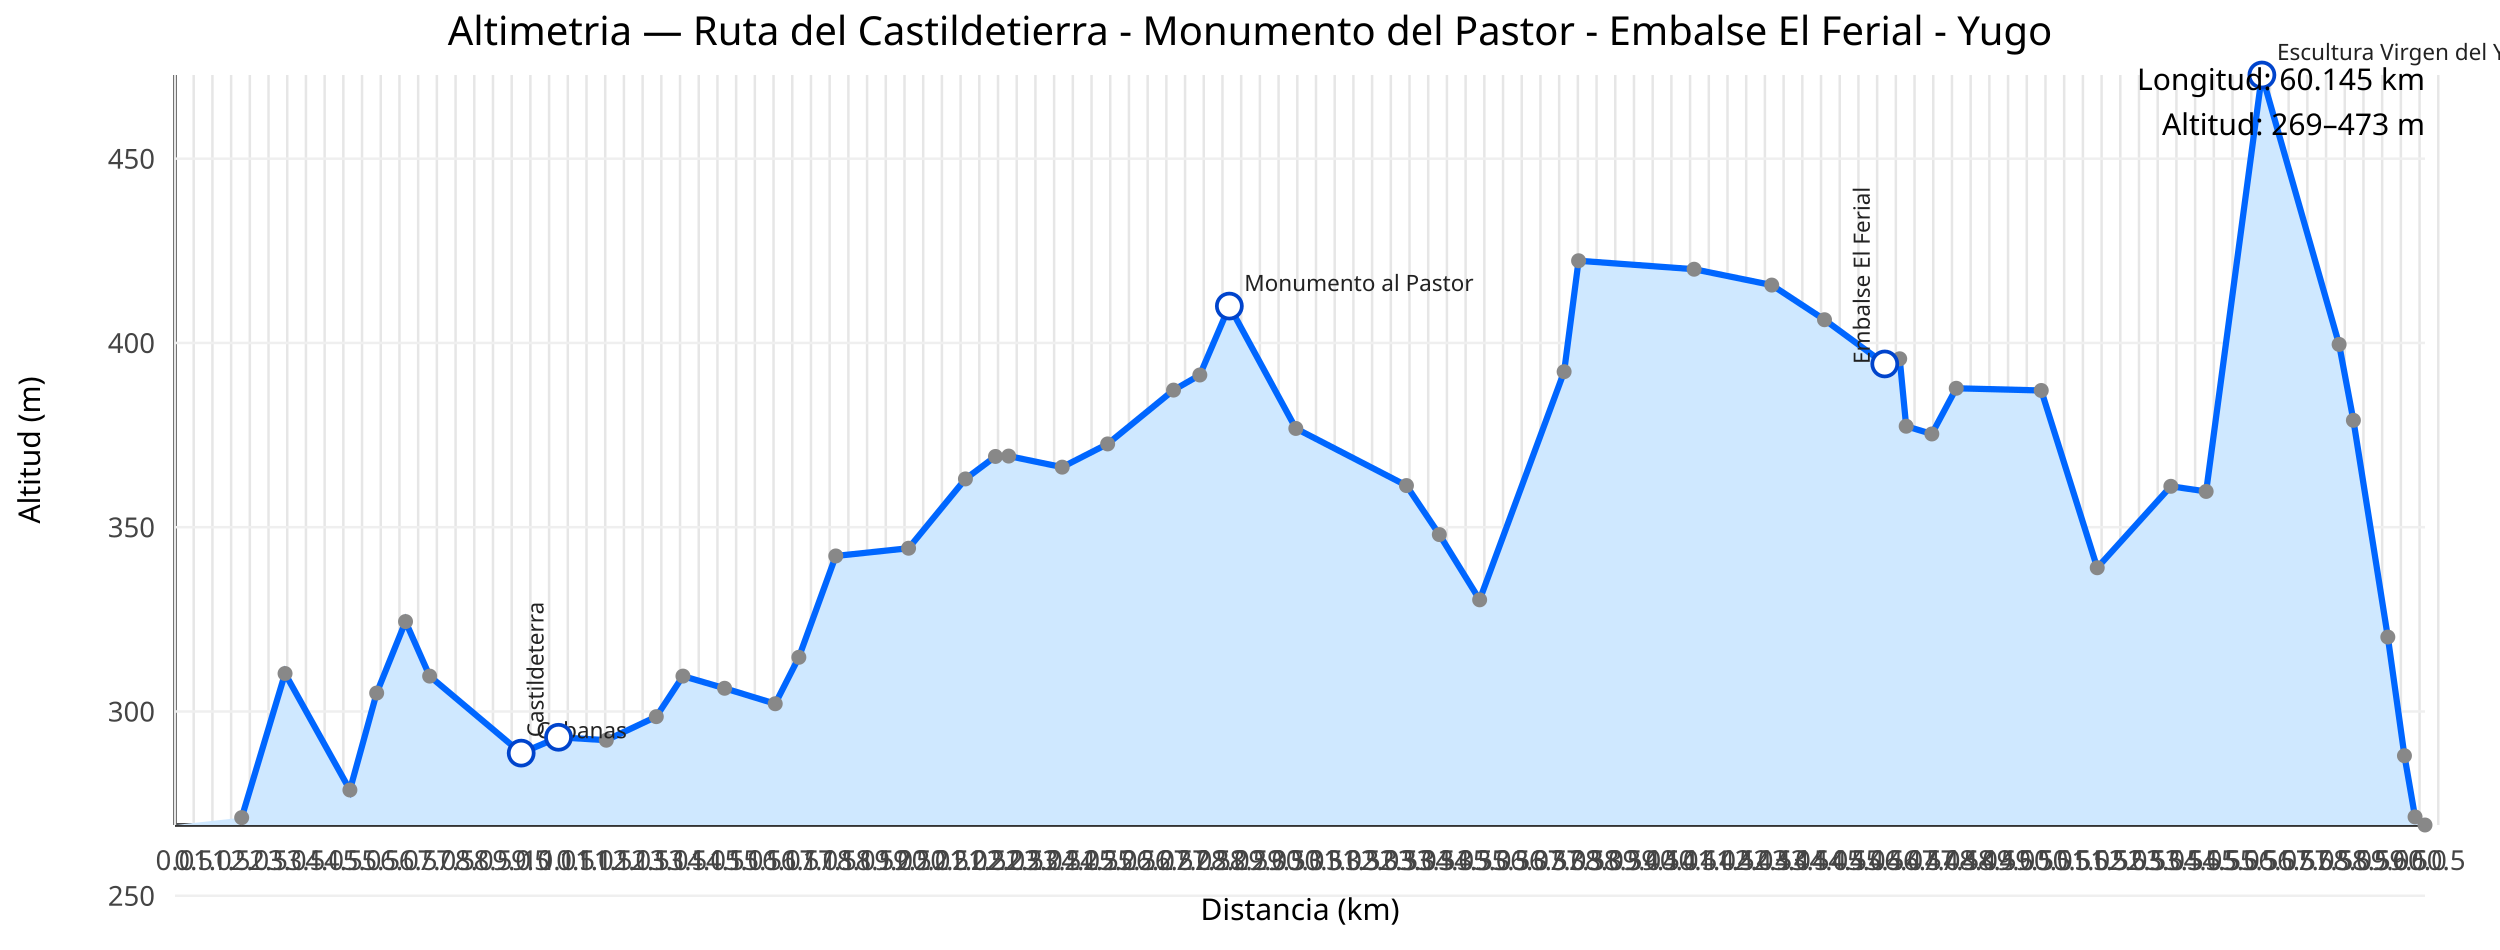
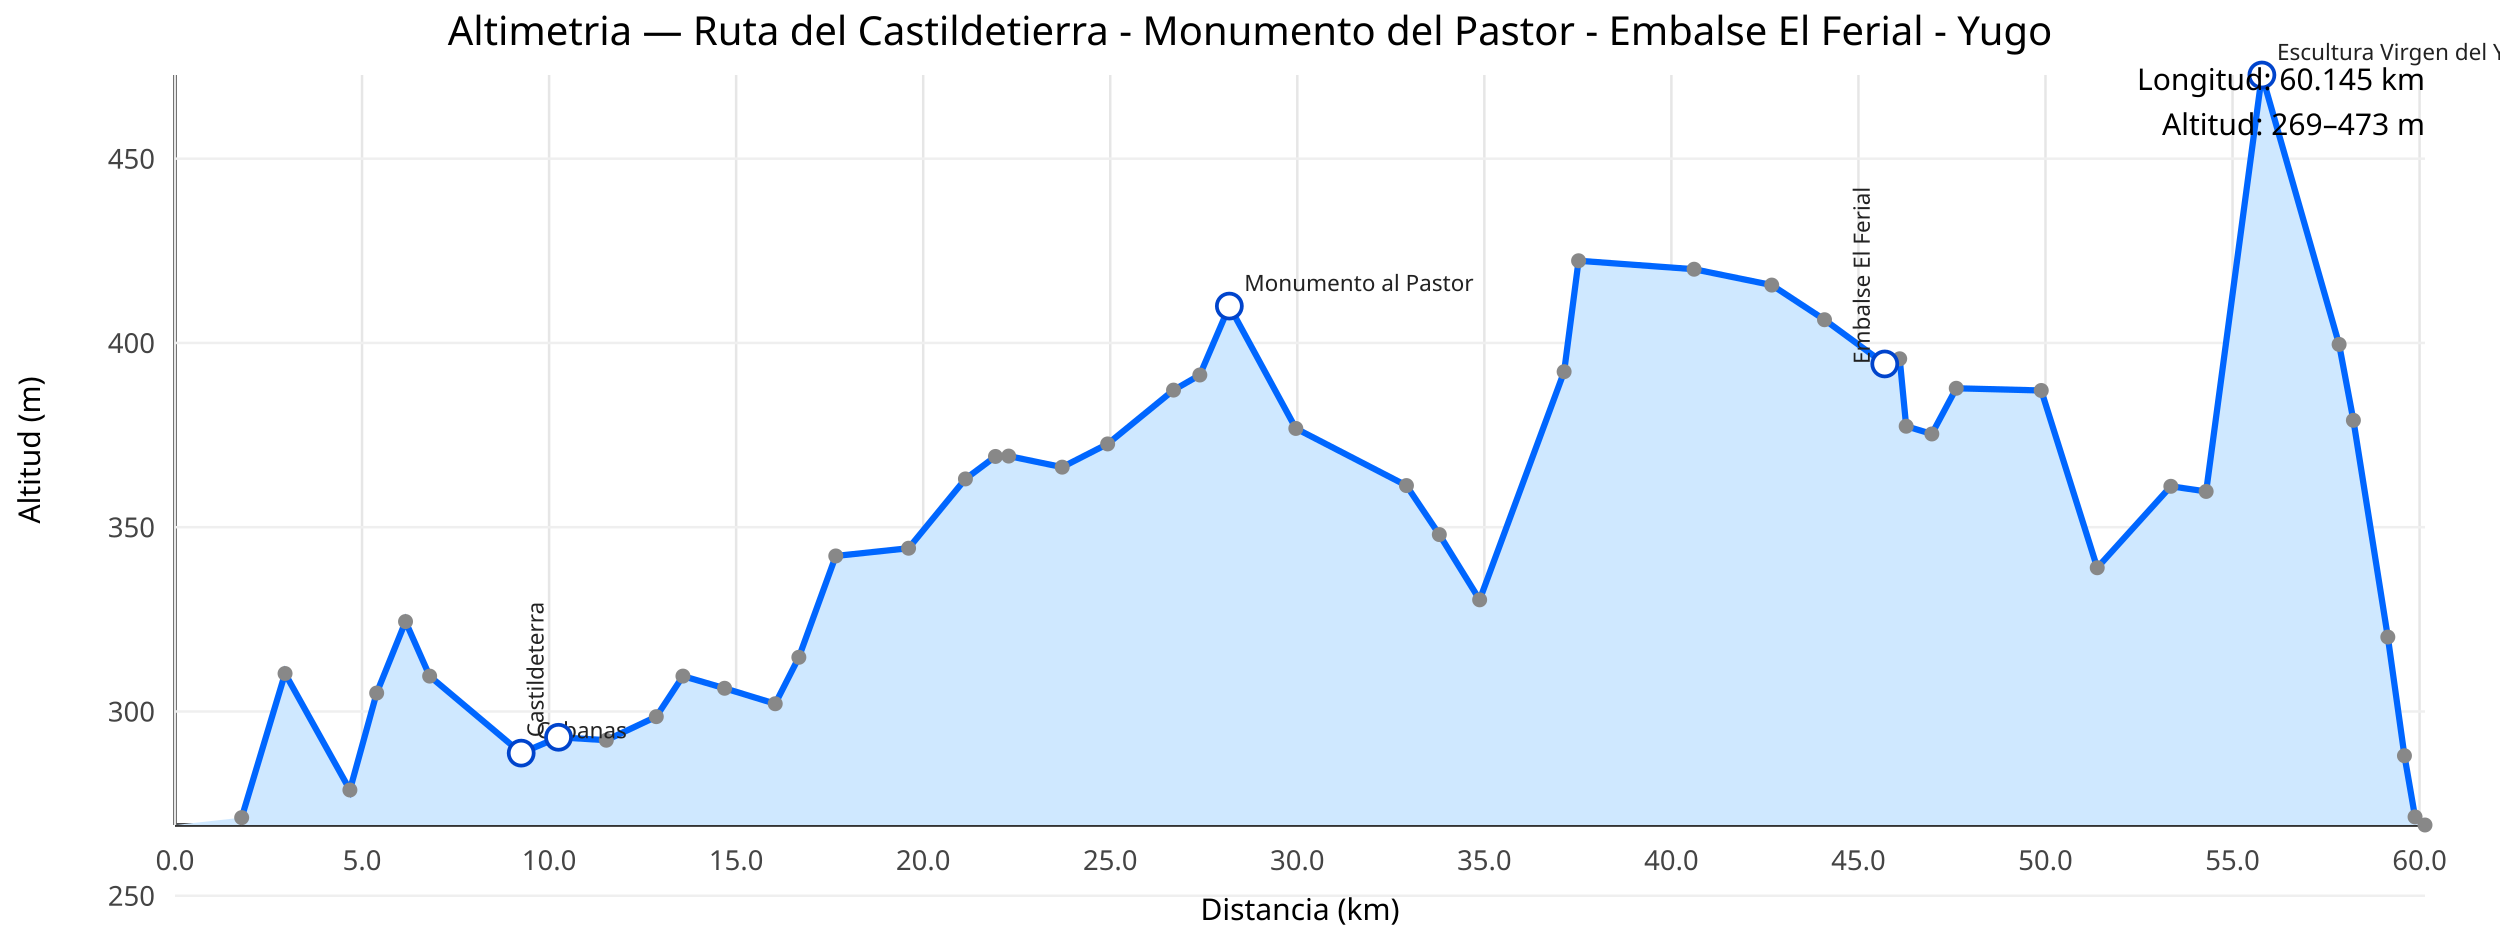
<svg xmlns="http://www.w3.org/2000/svg" width="1000" height="380" viewBox="0 0 1000 380">
  <rect x="0" y="0" width="100%" height="100%" fill="#ffffff" stroke="none" stroke-width="0" />
  <text x="500.0" y="18" font-family="Verdana" font-size="16" style="text-anchor: middle;">Altimetria — Ruta del Castildetierra - Monumento del Pastor - Embalse El Ferial - Yugo</text>
  <line x1="70" y1="330" x2="970" y2="330" stroke="#333" stroke-width="1.5" />
  <line x1="70" y1="30" x2="70" y2="330" stroke="#333" stroke-width="1.5" />
  <line x1="70.0" y1="30" x2="70.0" y2="330" stroke="#e6e6e6" stroke-width="1" />
  <text x="70.0" y="348" font-family="Verdana" font-size="11" style="text-anchor: middle; fill: #444;">0.0</text>
-   <line x1="77.482" y1="30" x2="77.482" y2="330" stroke="#e6e6e6" stroke-width="1" />
-   <text x="77.482" y="348" font-family="Verdana" font-size="11" style="text-anchor: middle; fill: #444;">0.5</text>
-   <line x1="84.964" y1="30" x2="84.964" y2="330" stroke="#e6e6e6" stroke-width="1" />
-   <text x="84.964" y="348" font-family="Verdana" font-size="11" style="text-anchor: middle; fill: #444;">1.0</text>
-   <line x1="92.446" y1="30" x2="92.446" y2="330" stroke="#e6e6e6" stroke-width="1" />
-   <text x="92.446" y="348" font-family="Verdana" font-size="11" style="text-anchor: middle; fill: #444;">1.5</text>
-   <line x1="99.928" y1="30" x2="99.928" y2="330" stroke="#e6e6e6" stroke-width="1" />
-   <text x="99.928" y="348" font-family="Verdana" font-size="11" style="text-anchor: middle; fill: #444;">2.0</text>
-   <line x1="107.41" y1="30" x2="107.41" y2="330" stroke="#e6e6e6" stroke-width="1" />
-   <text x="107.41" y="348" font-family="Verdana" font-size="11" style="text-anchor: middle; fill: #444;">2.5</text>
-   <line x1="114.892" y1="30" x2="114.892" y2="330" stroke="#e6e6e6" stroke-width="1" />
-   <text x="114.892" y="348" font-family="Verdana" font-size="11" style="text-anchor: middle; fill: #444;">3.0</text>
-   <line x1="122.373" y1="30" x2="122.373" y2="330" stroke="#e6e6e6" stroke-width="1" />
-   <text x="122.373" y="348" font-family="Verdana" font-size="11" style="text-anchor: middle; fill: #444;">3.5</text>
-   <line x1="129.855" y1="30" x2="129.855" y2="330" stroke="#e6e6e6" stroke-width="1" />
-   <text x="129.855" y="348" font-family="Verdana" font-size="11" style="text-anchor: middle; fill: #444;">4.0</text>
-   <line x1="137.337" y1="30" x2="137.337" y2="330" stroke="#e6e6e6" stroke-width="1" />
-   <text x="137.337" y="348" font-family="Verdana" font-size="11" style="text-anchor: middle; fill: #444;">4.5</text>
  <line x1="144.819" y1="30" x2="144.819" y2="330" stroke="#e6e6e6" stroke-width="1" />
  <text x="144.819" y="348" font-family="Verdana" font-size="11" style="text-anchor: middle; fill: #444;">5.0</text>
-   <line x1="152.301" y1="30" x2="152.301" y2="330" stroke="#e6e6e6" stroke-width="1" />
-   <text x="152.301" y="348" font-family="Verdana" font-size="11" style="text-anchor: middle; fill: #444;">5.5</text>
-   <line x1="159.783" y1="30" x2="159.783" y2="330" stroke="#e6e6e6" stroke-width="1" />
-   <text x="159.783" y="348" font-family="Verdana" font-size="11" style="text-anchor: middle; fill: #444;">6.0</text>
-   <line x1="167.265" y1="30" x2="167.265" y2="330" stroke="#e6e6e6" stroke-width="1" />
-   <text x="167.265" y="348" font-family="Verdana" font-size="11" style="text-anchor: middle; fill: #444;">6.5</text>
-   <line x1="174.747" y1="30" x2="174.747" y2="330" stroke="#e6e6e6" stroke-width="1" />
-   <text x="174.747" y="348" font-family="Verdana" font-size="11" style="text-anchor: middle; fill: #444;">7.0</text>
-   <line x1="182.229" y1="30" x2="182.229" y2="330" stroke="#e6e6e6" stroke-width="1" />
-   <text x="182.229" y="348" font-family="Verdana" font-size="11" style="text-anchor: middle; fill: #444;">7.5</text>
-   <line x1="189.711" y1="30" x2="189.711" y2="330" stroke="#e6e6e6" stroke-width="1" />
-   <text x="189.711" y="348" font-family="Verdana" font-size="11" style="text-anchor: middle; fill: #444;">8.0</text>
-   <line x1="197.193" y1="30" x2="197.193" y2="330" stroke="#e6e6e6" stroke-width="1" />
-   <text x="197.193" y="348" font-family="Verdana" font-size="11" style="text-anchor: middle; fill: #444;">8.5</text>
-   <line x1="204.675" y1="30" x2="204.675" y2="330" stroke="#e6e6e6" stroke-width="1" />
-   <text x="204.675" y="348" font-family="Verdana" font-size="11" style="text-anchor: middle; fill: #444;">9.0</text>
-   <line x1="212.156" y1="30" x2="212.156" y2="330" stroke="#e6e6e6" stroke-width="1" />
-   <text x="212.156" y="348" font-family="Verdana" font-size="11" style="text-anchor: middle; fill: #444;">9.5</text>
  <line x1="219.638" y1="30" x2="219.638" y2="330" stroke="#e6e6e6" stroke-width="1" />
  <text x="219.638" y="348" font-family="Verdana" font-size="11" style="text-anchor: middle; fill: #444;">10.0</text>
-   <line x1="227.12" y1="30" x2="227.12" y2="330" stroke="#e6e6e6" stroke-width="1" />
-   <text x="227.12" y="348" font-family="Verdana" font-size="11" style="text-anchor: middle; fill: #444;">10.5</text>
-   <line x1="234.602" y1="30" x2="234.602" y2="330" stroke="#e6e6e6" stroke-width="1" />
-   <text x="234.602" y="348" font-family="Verdana" font-size="11" style="text-anchor: middle; fill: #444;">11.0</text>
-   <line x1="242.084" y1="30" x2="242.084" y2="330" stroke="#e6e6e6" stroke-width="1" />
-   <text x="242.084" y="348" font-family="Verdana" font-size="11" style="text-anchor: middle; fill: #444;">11.5</text>
-   <line x1="249.566" y1="30" x2="249.566" y2="330" stroke="#e6e6e6" stroke-width="1" />
-   <text x="249.566" y="348" font-family="Verdana" font-size="11" style="text-anchor: middle; fill: #444;">12.0</text>
-   <line x1="257.048" y1="30" x2="257.048" y2="330" stroke="#e6e6e6" stroke-width="1" />
-   <text x="257.048" y="348" font-family="Verdana" font-size="11" style="text-anchor: middle; fill: #444;">12.5</text>
-   <line x1="264.53" y1="30" x2="264.53" y2="330" stroke="#e6e6e6" stroke-width="1" />
-   <text x="264.53" y="348" font-family="Verdana" font-size="11" style="text-anchor: middle; fill: #444;">13.0</text>
-   <line x1="272.012" y1="30" x2="272.012" y2="330" stroke="#e6e6e6" stroke-width="1" />
-   <text x="272.012" y="348" font-family="Verdana" font-size="11" style="text-anchor: middle; fill: #444;">13.5</text>
-   <line x1="279.494" y1="30" x2="279.494" y2="330" stroke="#e6e6e6" stroke-width="1" />
-   <text x="279.494" y="348" font-family="Verdana" font-size="11" style="text-anchor: middle; fill: #444;">14.0</text>
-   <line x1="286.976" y1="30" x2="286.976" y2="330" stroke="#e6e6e6" stroke-width="1" />
-   <text x="286.976" y="348" font-family="Verdana" font-size="11" style="text-anchor: middle; fill: #444;">14.5</text>
  <line x1="294.458" y1="30" x2="294.458" y2="330" stroke="#e6e6e6" stroke-width="1" />
  <text x="294.458" y="348" font-family="Verdana" font-size="11" style="text-anchor: middle; fill: #444;">15.0</text>
-   <line x1="301.939" y1="30" x2="301.939" y2="330" stroke="#e6e6e6" stroke-width="1" />
-   <text x="301.939" y="348" font-family="Verdana" font-size="11" style="text-anchor: middle; fill: #444;">15.5</text>
-   <line x1="309.421" y1="30" x2="309.421" y2="330" stroke="#e6e6e6" stroke-width="1" />
-   <text x="309.421" y="348" font-family="Verdana" font-size="11" style="text-anchor: middle; fill: #444;">16.0</text>
-   <line x1="316.903" y1="30" x2="316.903" y2="330" stroke="#e6e6e6" stroke-width="1" />
-   <text x="316.903" y="348" font-family="Verdana" font-size="11" style="text-anchor: middle; fill: #444;">16.5</text>
-   <line x1="324.385" y1="30" x2="324.385" y2="330" stroke="#e6e6e6" stroke-width="1" />
-   <text x="324.385" y="348" font-family="Verdana" font-size="11" style="text-anchor: middle; fill: #444;">17.0</text>
-   <line x1="331.867" y1="30" x2="331.867" y2="330" stroke="#e6e6e6" stroke-width="1" />
-   <text x="331.867" y="348" font-family="Verdana" font-size="11" style="text-anchor: middle; fill: #444;">17.5</text>
-   <line x1="339.349" y1="30" x2="339.349" y2="330" stroke="#e6e6e6" stroke-width="1" />
-   <text x="339.349" y="348" font-family="Verdana" font-size="11" style="text-anchor: middle; fill: #444;">18.0</text>
-   <line x1="346.831" y1="30" x2="346.831" y2="330" stroke="#e6e6e6" stroke-width="1" />
-   <text x="346.831" y="348" font-family="Verdana" font-size="11" style="text-anchor: middle; fill: #444;">18.5</text>
-   <line x1="354.313" y1="30" x2="354.313" y2="330" stroke="#e6e6e6" stroke-width="1" />
-   <text x="354.313" y="348" font-family="Verdana" font-size="11" style="text-anchor: middle; fill: #444;">19.0</text>
-   <line x1="361.795" y1="30" x2="361.795" y2="330" stroke="#e6e6e6" stroke-width="1" />
-   <text x="361.795" y="348" font-family="Verdana" font-size="11" style="text-anchor: middle; fill: #444;">19.5</text>
  <line x1="369.277" y1="30" x2="369.277" y2="330" stroke="#e6e6e6" stroke-width="1" />
  <text x="369.277" y="348" font-family="Verdana" font-size="11" style="text-anchor: middle; fill: #444;">20.0</text>
-   <line x1="376.759" y1="30" x2="376.759" y2="330" stroke="#e6e6e6" stroke-width="1" />
-   <text x="376.759" y="348" font-family="Verdana" font-size="11" style="text-anchor: middle; fill: #444;">20.5</text>
-   <line x1="384.241" y1="30" x2="384.241" y2="330" stroke="#e6e6e6" stroke-width="1" />
-   <text x="384.241" y="348" font-family="Verdana" font-size="11" style="text-anchor: middle; fill: #444;">21.0</text>
-   <line x1="391.723" y1="30" x2="391.723" y2="330" stroke="#e6e6e6" stroke-width="1" />
-   <text x="391.723" y="348" font-family="Verdana" font-size="11" style="text-anchor: middle; fill: #444;">21.5</text>
-   <line x1="399.204" y1="30" x2="399.204" y2="330" stroke="#e6e6e6" stroke-width="1" />
-   <text x="399.204" y="348" font-family="Verdana" font-size="11" style="text-anchor: middle; fill: #444;">22.0</text>
-   <line x1="406.686" y1="30" x2="406.686" y2="330" stroke="#e6e6e6" stroke-width="1" />
-   <text x="406.686" y="348" font-family="Verdana" font-size="11" style="text-anchor: middle; fill: #444;">22.5</text>
-   <line x1="414.168" y1="30" x2="414.168" y2="330" stroke="#e6e6e6" stroke-width="1" />
-   <text x="414.168" y="348" font-family="Verdana" font-size="11" style="text-anchor: middle; fill: #444;">23.0</text>
-   <line x1="421.65" y1="30" x2="421.65" y2="330" stroke="#e6e6e6" stroke-width="1" />
-   <text x="421.65" y="348" font-family="Verdana" font-size="11" style="text-anchor: middle; fill: #444;">23.5</text>
-   <line x1="429.132" y1="30" x2="429.132" y2="330" stroke="#e6e6e6" stroke-width="1" />
-   <text x="429.132" y="348" font-family="Verdana" font-size="11" style="text-anchor: middle; fill: #444;">24.0</text>
-   <line x1="436.614" y1="30" x2="436.614" y2="330" stroke="#e6e6e6" stroke-width="1" />
-   <text x="436.614" y="348" font-family="Verdana" font-size="11" style="text-anchor: middle; fill: #444;">24.5</text>
  <line x1="444.096" y1="30" x2="444.096" y2="330" stroke="#e6e6e6" stroke-width="1" />
  <text x="444.096" y="348" font-family="Verdana" font-size="11" style="text-anchor: middle; fill: #444;">25.0</text>
-   <line x1="451.578" y1="30" x2="451.578" y2="330" stroke="#e6e6e6" stroke-width="1" />
-   <text x="451.578" y="348" font-family="Verdana" font-size="11" style="text-anchor: middle; fill: #444;">25.5</text>
-   <line x1="459.06" y1="30" x2="459.06" y2="330" stroke="#e6e6e6" stroke-width="1" />
-   <text x="459.06" y="348" font-family="Verdana" font-size="11" style="text-anchor: middle; fill: #444;">26.0</text>
-   <line x1="466.542" y1="30" x2="466.542" y2="330" stroke="#e6e6e6" stroke-width="1" />
-   <text x="466.542" y="348" font-family="Verdana" font-size="11" style="text-anchor: middle; fill: #444;">26.5</text>
-   <line x1="474.024" y1="30" x2="474.024" y2="330" stroke="#e6e6e6" stroke-width="1" />
-   <text x="474.024" y="348" font-family="Verdana" font-size="11" style="text-anchor: middle; fill: #444;">27.0</text>
-   <line x1="481.506" y1="30" x2="481.506" y2="330" stroke="#e6e6e6" stroke-width="1" />
-   <text x="481.506" y="348" font-family="Verdana" font-size="11" style="text-anchor: middle; fill: #444;">27.5</text>
-   <line x1="488.987" y1="30" x2="488.987" y2="330" stroke="#e6e6e6" stroke-width="1" />
-   <text x="488.987" y="348" font-family="Verdana" font-size="11" style="text-anchor: middle; fill: #444;">28.0</text>
-   <line x1="496.469" y1="30" x2="496.469" y2="330" stroke="#e6e6e6" stroke-width="1" />
-   <text x="496.469" y="348" font-family="Verdana" font-size="11" style="text-anchor: middle; fill: #444;">28.5</text>
-   <line x1="503.951" y1="30" x2="503.951" y2="330" stroke="#e6e6e6" stroke-width="1" />
-   <text x="503.951" y="348" font-family="Verdana" font-size="11" style="text-anchor: middle; fill: #444;">29.0</text>
-   <line x1="511.433" y1="30" x2="511.433" y2="330" stroke="#e6e6e6" stroke-width="1" />
-   <text x="511.433" y="348" font-family="Verdana" font-size="11" style="text-anchor: middle; fill: #444;">29.5</text>
  <line x1="518.915" y1="30" x2="518.915" y2="330" stroke="#e6e6e6" stroke-width="1" />
  <text x="518.915" y="348" font-family="Verdana" font-size="11" style="text-anchor: middle; fill: #444;">30.0</text>
-   <line x1="526.397" y1="30" x2="526.397" y2="330" stroke="#e6e6e6" stroke-width="1" />
-   <text x="526.397" y="348" font-family="Verdana" font-size="11" style="text-anchor: middle; fill: #444;">30.5</text>
-   <line x1="533.879" y1="30" x2="533.879" y2="330" stroke="#e6e6e6" stroke-width="1" />
-   <text x="533.879" y="348" font-family="Verdana" font-size="11" style="text-anchor: middle; fill: #444;">31.0</text>
-   <line x1="541.361" y1="30" x2="541.361" y2="330" stroke="#e6e6e6" stroke-width="1" />
-   <text x="541.361" y="348" font-family="Verdana" font-size="11" style="text-anchor: middle; fill: #444;">31.5</text>
-   <line x1="548.843" y1="30" x2="548.843" y2="330" stroke="#e6e6e6" stroke-width="1" />
-   <text x="548.843" y="348" font-family="Verdana" font-size="11" style="text-anchor: middle; fill: #444;">32.0</text>
-   <line x1="556.325" y1="30" x2="556.325" y2="330" stroke="#e6e6e6" stroke-width="1" />
-   <text x="556.325" y="348" font-family="Verdana" font-size="11" style="text-anchor: middle; fill: #444;">32.5</text>
-   <line x1="563.807" y1="30" x2="563.807" y2="330" stroke="#e6e6e6" stroke-width="1" />
-   <text x="563.807" y="348" font-family="Verdana" font-size="11" style="text-anchor: middle; fill: #444;">33.0</text>
-   <line x1="571.289" y1="30" x2="571.289" y2="330" stroke="#e6e6e6" stroke-width="1" />
-   <text x="571.289" y="348" font-family="Verdana" font-size="11" style="text-anchor: middle; fill: #444;">33.5</text>
-   <line x1="578.77" y1="30" x2="578.77" y2="330" stroke="#e6e6e6" stroke-width="1" />
-   <text x="578.77" y="348" font-family="Verdana" font-size="11" style="text-anchor: middle; fill: #444;">34.0</text>
-   <line x1="586.252" y1="30" x2="586.252" y2="330" stroke="#e6e6e6" stroke-width="1" />
-   <text x="586.252" y="348" font-family="Verdana" font-size="11" style="text-anchor: middle; fill: #444;">34.5</text>
  <line x1="593.734" y1="30" x2="593.734" y2="330" stroke="#e6e6e6" stroke-width="1" />
  <text x="593.734" y="348" font-family="Verdana" font-size="11" style="text-anchor: middle; fill: #444;">35.0</text>
-   <line x1="601.216" y1="30" x2="601.216" y2="330" stroke="#e6e6e6" stroke-width="1" />
-   <text x="601.216" y="348" font-family="Verdana" font-size="11" style="text-anchor: middle; fill: #444;">35.5</text>
-   <line x1="608.698" y1="30" x2="608.698" y2="330" stroke="#e6e6e6" stroke-width="1" />
-   <text x="608.698" y="348" font-family="Verdana" font-size="11" style="text-anchor: middle; fill: #444;">36.0</text>
-   <line x1="616.18" y1="30" x2="616.18" y2="330" stroke="#e6e6e6" stroke-width="1" />
-   <text x="616.18" y="348" font-family="Verdana" font-size="11" style="text-anchor: middle; fill: #444;">36.5</text>
-   <line x1="623.662" y1="30" x2="623.662" y2="330" stroke="#e6e6e6" stroke-width="1" />
-   <text x="623.662" y="348" font-family="Verdana" font-size="11" style="text-anchor: middle; fill: #444;">37.0</text>
-   <line x1="631.144" y1="30" x2="631.144" y2="330" stroke="#e6e6e6" stroke-width="1" />
-   <text x="631.144" y="348" font-family="Verdana" font-size="11" style="text-anchor: middle; fill: #444;">37.5</text>
-   <line x1="638.626" y1="30" x2="638.626" y2="330" stroke="#e6e6e6" stroke-width="1" />
-   <text x="638.626" y="348" font-family="Verdana" font-size="11" style="text-anchor: middle; fill: #444;">38.0</text>
-   <line x1="646.108" y1="30" x2="646.108" y2="330" stroke="#e6e6e6" stroke-width="1" />
-   <text x="646.108" y="348" font-family="Verdana" font-size="11" style="text-anchor: middle; fill: #444;">38.5</text>
-   <line x1="653.59" y1="30" x2="653.59" y2="330" stroke="#e6e6e6" stroke-width="1" />
-   <text x="653.59" y="348" font-family="Verdana" font-size="11" style="text-anchor: middle; fill: #444;">39.0</text>
-   <line x1="661.072" y1="30" x2="661.072" y2="330" stroke="#e6e6e6" stroke-width="1" />
-   <text x="661.072" y="348" font-family="Verdana" font-size="11" style="text-anchor: middle; fill: #444;">39.5</text>
  <line x1="668.553" y1="30" x2="668.553" y2="330" stroke="#e6e6e6" stroke-width="1" />
  <text x="668.553" y="348" font-family="Verdana" font-size="11" style="text-anchor: middle; fill: #444;">40.0</text>
-   <line x1="676.035" y1="30" x2="676.035" y2="330" stroke="#e6e6e6" stroke-width="1" />
-   <text x="676.035" y="348" font-family="Verdana" font-size="11" style="text-anchor: middle; fill: #444;">40.5</text>
-   <line x1="683.517" y1="30" x2="683.517" y2="330" stroke="#e6e6e6" stroke-width="1" />
-   <text x="683.517" y="348" font-family="Verdana" font-size="11" style="text-anchor: middle; fill: #444;">41.0</text>
-   <line x1="690.999" y1="30" x2="690.999" y2="330" stroke="#e6e6e6" stroke-width="1" />
-   <text x="690.999" y="348" font-family="Verdana" font-size="11" style="text-anchor: middle; fill: #444;">41.5</text>
-   <line x1="698.481" y1="30" x2="698.481" y2="330" stroke="#e6e6e6" stroke-width="1" />
-   <text x="698.481" y="348" font-family="Verdana" font-size="11" style="text-anchor: middle; fill: #444;">42.0</text>
-   <line x1="705.963" y1="30" x2="705.963" y2="330" stroke="#e6e6e6" stroke-width="1" />
-   <text x="705.963" y="348" font-family="Verdana" font-size="11" style="text-anchor: middle; fill: #444;">42.5</text>
-   <line x1="713.445" y1="30" x2="713.445" y2="330" stroke="#e6e6e6" stroke-width="1" />
-   <text x="713.445" y="348" font-family="Verdana" font-size="11" style="text-anchor: middle; fill: #444;">43.0</text>
-   <line x1="720.927" y1="30" x2="720.927" y2="330" stroke="#e6e6e6" stroke-width="1" />
-   <text x="720.927" y="348" font-family="Verdana" font-size="11" style="text-anchor: middle; fill: #444;">43.5</text>
-   <line x1="728.409" y1="30" x2="728.409" y2="330" stroke="#e6e6e6" stroke-width="1" />
-   <text x="728.409" y="348" font-family="Verdana" font-size="11" style="text-anchor: middle; fill: #444;">44.0</text>
-   <line x1="735.891" y1="30" x2="735.891" y2="330" stroke="#e6e6e6" stroke-width="1" />
-   <text x="735.891" y="348" font-family="Verdana" font-size="11" style="text-anchor: middle; fill: #444;">44.5</text>
  <line x1="743.373" y1="30" x2="743.373" y2="330" stroke="#e6e6e6" stroke-width="1" />
  <text x="743.373" y="348" font-family="Verdana" font-size="11" style="text-anchor: middle; fill: #444;">45.0</text>
-   <line x1="750.855" y1="30" x2="750.855" y2="330" stroke="#e6e6e6" stroke-width="1" />
-   <text x="750.855" y="348" font-family="Verdana" font-size="11" style="text-anchor: middle; fill: #444;">45.5</text>
-   <line x1="758.337" y1="30" x2="758.337" y2="330" stroke="#e6e6e6" stroke-width="1" />
-   <text x="758.337" y="348" font-family="Verdana" font-size="11" style="text-anchor: middle; fill: #444;">46.0</text>
-   <line x1="765.818" y1="30" x2="765.818" y2="330" stroke="#e6e6e6" stroke-width="1" />
-   <text x="765.818" y="348" font-family="Verdana" font-size="11" style="text-anchor: middle; fill: #444;">46.5</text>
-   <line x1="773.3" y1="30" x2="773.3" y2="330" stroke="#e6e6e6" stroke-width="1" />
-   <text x="773.3" y="348" font-family="Verdana" font-size="11" style="text-anchor: middle; fill: #444;">47.0</text>
-   <line x1="780.782" y1="30" x2="780.782" y2="330" stroke="#e6e6e6" stroke-width="1" />
-   <text x="780.782" y="348" font-family="Verdana" font-size="11" style="text-anchor: middle; fill: #444;">47.5</text>
-   <line x1="788.264" y1="30" x2="788.264" y2="330" stroke="#e6e6e6" stroke-width="1" />
-   <text x="788.264" y="348" font-family="Verdana" font-size="11" style="text-anchor: middle; fill: #444;">48.0</text>
-   <line x1="795.746" y1="30" x2="795.746" y2="330" stroke="#e6e6e6" stroke-width="1" />
-   <text x="795.746" y="348" font-family="Verdana" font-size="11" style="text-anchor: middle; fill: #444;">48.5</text>
-   <line x1="803.228" y1="30" x2="803.228" y2="330" stroke="#e6e6e6" stroke-width="1" />
-   <text x="803.228" y="348" font-family="Verdana" font-size="11" style="text-anchor: middle; fill: #444;">49.0</text>
-   <line x1="810.71" y1="30" x2="810.71" y2="330" stroke="#e6e6e6" stroke-width="1" />
-   <text x="810.71" y="348" font-family="Verdana" font-size="11" style="text-anchor: middle; fill: #444;">49.5</text>
  <line x1="818.192" y1="30" x2="818.192" y2="330" stroke="#e6e6e6" stroke-width="1" />
  <text x="818.192" y="348" font-family="Verdana" font-size="11" style="text-anchor: middle; fill: #444;">50.0</text>
-   <line x1="825.674" y1="30" x2="825.674" y2="330" stroke="#e6e6e6" stroke-width="1" />
-   <text x="825.674" y="348" font-family="Verdana" font-size="11" style="text-anchor: middle; fill: #444;">50.5</text>
-   <line x1="833.156" y1="30" x2="833.156" y2="330" stroke="#e6e6e6" stroke-width="1" />
-   <text x="833.156" y="348" font-family="Verdana" font-size="11" style="text-anchor: middle; fill: #444;">51.0</text>
-   <line x1="840.638" y1="30" x2="840.638" y2="330" stroke="#e6e6e6" stroke-width="1" />
-   <text x="840.638" y="348" font-family="Verdana" font-size="11" style="text-anchor: middle; fill: #444;">51.5</text>
-   <line x1="848.12" y1="30" x2="848.12" y2="330" stroke="#e6e6e6" stroke-width="1" />
-   <text x="848.12" y="348" font-family="Verdana" font-size="11" style="text-anchor: middle; fill: #444;">52.0</text>
-   <line x1="855.601" y1="30" x2="855.601" y2="330" stroke="#e6e6e6" stroke-width="1" />
-   <text x="855.601" y="348" font-family="Verdana" font-size="11" style="text-anchor: middle; fill: #444;">52.5</text>
-   <line x1="863.083" y1="30" x2="863.083" y2="330" stroke="#e6e6e6" stroke-width="1" />
-   <text x="863.083" y="348" font-family="Verdana" font-size="11" style="text-anchor: middle; fill: #444;">53.0</text>
-   <line x1="870.565" y1="30" x2="870.565" y2="330" stroke="#e6e6e6" stroke-width="1" />
-   <text x="870.565" y="348" font-family="Verdana" font-size="11" style="text-anchor: middle; fill: #444;">53.5</text>
-   <line x1="878.047" y1="30" x2="878.047" y2="330" stroke="#e6e6e6" stroke-width="1" />
-   <text x="878.047" y="348" font-family="Verdana" font-size="11" style="text-anchor: middle; fill: #444;">54.0</text>
-   <line x1="885.529" y1="30" x2="885.529" y2="330" stroke="#e6e6e6" stroke-width="1" />
-   <text x="885.529" y="348" font-family="Verdana" font-size="11" style="text-anchor: middle; fill: #444;">54.5</text>
  <line x1="893.011" y1="30" x2="893.011" y2="330" stroke="#e6e6e6" stroke-width="1" />
  <text x="893.011" y="348" font-family="Verdana" font-size="11" style="text-anchor: middle; fill: #444;">55.0</text>
-   <line x1="900.493" y1="30" x2="900.493" y2="330" stroke="#e6e6e6" stroke-width="1" />
-   <text x="900.493" y="348" font-family="Verdana" font-size="11" style="text-anchor: middle; fill: #444;">55.5</text>
-   <line x1="907.975" y1="30" x2="907.975" y2="330" stroke="#e6e6e6" stroke-width="1" />
-   <text x="907.975" y="348" font-family="Verdana" font-size="11" style="text-anchor: middle; fill: #444;">56.0</text>
-   <line x1="915.457" y1="30" x2="915.457" y2="330" stroke="#e6e6e6" stroke-width="1" />
-   <text x="915.457" y="348" font-family="Verdana" font-size="11" style="text-anchor: middle; fill: #444;">56.5</text>
-   <line x1="922.939" y1="30" x2="922.939" y2="330" stroke="#e6e6e6" stroke-width="1" />
-   <text x="922.939" y="348" font-family="Verdana" font-size="11" style="text-anchor: middle; fill: #444;">57.0</text>
-   <line x1="930.421" y1="30" x2="930.421" y2="330" stroke="#e6e6e6" stroke-width="1" />
-   <text x="930.421" y="348" font-family="Verdana" font-size="11" style="text-anchor: middle; fill: #444;">57.5</text>
-   <line x1="937.903" y1="30" x2="937.903" y2="330" stroke="#e6e6e6" stroke-width="1" />
-   <text x="937.903" y="348" font-family="Verdana" font-size="11" style="text-anchor: middle; fill: #444;">58.0</text>
-   <line x1="945.384" y1="30" x2="945.384" y2="330" stroke="#e6e6e6" stroke-width="1" />
-   <text x="945.384" y="348" font-family="Verdana" font-size="11" style="text-anchor: middle; fill: #444;">58.5</text>
-   <line x1="952.866" y1="30" x2="952.866" y2="330" stroke="#e6e6e6" stroke-width="1" />
-   <text x="952.866" y="348" font-family="Verdana" font-size="11" style="text-anchor: middle; fill: #444;">59.0</text>
-   <line x1="960.348" y1="30" x2="960.348" y2="330" stroke="#e6e6e6" stroke-width="1" />
-   <text x="960.348" y="348" font-family="Verdana" font-size="11" style="text-anchor: middle; fill: #444;">59.5</text>
  <line x1="967.83" y1="30" x2="967.83" y2="330" stroke="#e6e6e6" stroke-width="1" />
  <text x="967.83" y="348" font-family="Verdana" font-size="11" style="text-anchor: middle; fill: #444;">60.0</text>
-   <line x1="975.312" y1="30" x2="975.312" y2="330" stroke="#e6e6e6" stroke-width="1" />
-   <text x="975.312" y="348" font-family="Verdana" font-size="11" style="text-anchor: middle; fill: #444;">60.5</text>
  <text x="520.0" y="368" font-family="Verdana" font-size="12" style="text-anchor: middle;">Distancia (km)</text>
  <line x1="70" y1="358.305" x2="970" y2="358.305" stroke="#efefef" stroke-width="1" />
  <text x="62" y="362.305" font-family="Verdana" font-size="11" style="text-anchor: end; fill: #444;">250</text>
  <line x1="70" y1="284.595" x2="970" y2="284.595" stroke="#efefef" stroke-width="1" />
  <text x="62" y="288.595" font-family="Verdana" font-size="11" style="text-anchor: end; fill: #444;">300</text>
  <line x1="70" y1="210.885" x2="970" y2="210.885" stroke="#efefef" stroke-width="1" />
  <text x="62" y="214.885" font-family="Verdana" font-size="11" style="text-anchor: end; fill: #444;">350</text>
  <line x1="70" y1="137.174" x2="970" y2="137.174" stroke="#efefef" stroke-width="1" />
  <text x="62" y="141.174" font-family="Verdana" font-size="11" style="text-anchor: end; fill: #444;">400</text>
  <line x1="70" y1="63.464" x2="970" y2="63.464" stroke="#efefef" stroke-width="1" />
  <text x="62" y="67.464" font-family="Verdana" font-size="11" style="text-anchor: end; fill: #444;">450</text>
  <text x="16" y="180.0" font-family="Verdana" font-size="12" style="text-anchor: middle;" transform="rotate(-90,16,180.0)">Altitud (m)</text>
  <polyline points="70.00,330.00 96.67,327.05 114.02,269.41 139.96,316.00 150.67,277.22 162.21,248.62 171.86,270.44 208.48,301.25 223.41,294.91 242.52,296.09 262.52,286.66 273.18,270.44 289.83,275.31 310.09,281.50 319.54,262.92 334.31,222.38 363.43,219.29 386.17,191.57 398.19,182.58 403.47,182.43 424.87,186.86 443.06,177.57 469.41,156.04 479.93,150.00 491.74,122.43 518.33,171.38 562.58,194.23 575.73,213.83 591.86,239.93 625.65,148.67 631.43,104.30 677.64,107.69 708.69,114.03 729.80,127.89 753.91,145.58 759.88,143.51 762.47,170.49 772.73,173.59 782.50,155.31 816.50,156.19 838.89,227.10 868.34,194.52 882.46,196.58 904.76,30.00 935.64,137.76 941.36,168.13 955.13,254.82 961.78,302.29 966.02,326.76 970.00,330.00 970.00,330.00 70.00,330.00" fill="#cfe8ff" stroke="none" stroke-width="0" />
  <polyline points="96.67,327.05 114.02,269.41 139.96,316.00 150.67,277.22 162.21,248.62 171.86,270.44 208.48,301.25 223.41,294.91 242.52,296.09 262.52,286.66 273.18,270.44 289.83,275.31 310.09,281.50 319.54,262.92 334.31,222.38 363.43,219.29 386.17,191.57 398.19,182.58 403.47,182.43 424.87,186.86 443.06,177.57 469.41,156.04 479.93,150.00 491.74,122.43 518.33,171.38 562.58,194.23 575.73,213.83 591.86,239.93 625.65,148.67 631.43,104.30 677.64,107.69 708.69,114.03 729.80,127.89 753.91,145.58 759.88,143.51 762.47,170.49 772.73,173.59 782.50,155.31 816.50,156.19 838.89,227.10 868.34,194.52 882.46,196.58 904.76,30.00 935.64,137.76 941.36,168.13 955.13,254.82 961.78,302.29 966.02,326.76 970.00,330.00" fill="none" stroke="#0066ff" stroke-width="2.5" />
  <circle cx="96.67" cy="327.05" r="3" fill="#888888" stroke="none" stroke-width="0" />
  <circle cx="114.02" cy="269.41" r="3" fill="#888888" stroke="none" stroke-width="0" />
  <circle cx="139.96" cy="316.00" r="3" fill="#888888" stroke="none" stroke-width="0" />
  <circle cx="150.67" cy="277.22" r="3" fill="#888888" stroke="none" stroke-width="0" />
  <circle cx="162.21" cy="248.62" r="3" fill="#888888" stroke="none" stroke-width="0" />
  <circle cx="171.86" cy="270.44" r="3" fill="#888888" stroke="none" stroke-width="0" />
  <circle cx="208.48" cy="301.25" r="3" fill="#888888" stroke="none" stroke-width="0" />
  <circle cx="223.41" cy="294.91" r="3" fill="#888888" stroke="none" stroke-width="0" />
  <circle cx="242.52" cy="296.09" r="3" fill="#888888" stroke="none" stroke-width="0" />
  <circle cx="262.52" cy="286.66" r="3" fill="#888888" stroke="none" stroke-width="0" />
  <circle cx="273.18" cy="270.44" r="3" fill="#888888" stroke="none" stroke-width="0" />
  <circle cx="289.83" cy="275.31" r="3" fill="#888888" stroke="none" stroke-width="0" />
  <circle cx="310.09" cy="281.50" r="3" fill="#888888" stroke="none" stroke-width="0" />
  <circle cx="319.54" cy="262.92" r="3" fill="#888888" stroke="none" stroke-width="0" />
  <circle cx="334.31" cy="222.38" r="3" fill="#888888" stroke="none" stroke-width="0" />
  <circle cx="363.43" cy="219.29" r="3" fill="#888888" stroke="none" stroke-width="0" />
  <circle cx="386.17" cy="191.57" r="3" fill="#888888" stroke="none" stroke-width="0" />
  <circle cx="398.19" cy="182.58" r="3" fill="#888888" stroke="none" stroke-width="0" />
  <circle cx="403.47" cy="182.43" r="3" fill="#888888" stroke="none" stroke-width="0" />
  <circle cx="424.87" cy="186.86" r="3" fill="#888888" stroke="none" stroke-width="0" />
  <circle cx="443.06" cy="177.57" r="3" fill="#888888" stroke="none" stroke-width="0" />
  <circle cx="469.41" cy="156.04" r="3" fill="#888888" stroke="none" stroke-width="0" />
  <circle cx="479.93" cy="150.00" r="3" fill="#888888" stroke="none" stroke-width="0" />
  <circle cx="491.74" cy="122.43" r="3" fill="#888888" stroke="none" stroke-width="0" />
  <circle cx="518.33" cy="171.38" r="3" fill="#888888" stroke="none" stroke-width="0" />
  <circle cx="562.58" cy="194.23" r="3" fill="#888888" stroke="none" stroke-width="0" />
  <circle cx="575.73" cy="213.83" r="3" fill="#888888" stroke="none" stroke-width="0" />
  <circle cx="591.86" cy="239.93" r="3" fill="#888888" stroke="none" stroke-width="0" />
  <circle cx="625.65" cy="148.67" r="3" fill="#888888" stroke="none" stroke-width="0" />
  <circle cx="631.43" cy="104.30" r="3" fill="#888888" stroke="none" stroke-width="0" />
  <circle cx="677.64" cy="107.69" r="3" fill="#888888" stroke="none" stroke-width="0" />
  <circle cx="708.69" cy="114.03" r="3" fill="#888888" stroke="none" stroke-width="0" />
  <circle cx="729.80" cy="127.89" r="3" fill="#888888" stroke="none" stroke-width="0" />
  <circle cx="753.91" cy="145.58" r="3" fill="#888888" stroke="none" stroke-width="0" />
  <circle cx="759.88" cy="143.51" r="3" fill="#888888" stroke="none" stroke-width="0" />
  <circle cx="762.47" cy="170.49" r="3" fill="#888888" stroke="none" stroke-width="0" />
  <circle cx="772.73" cy="173.59" r="3" fill="#888888" stroke="none" stroke-width="0" />
  <circle cx="782.50" cy="155.31" r="3" fill="#888888" stroke="none" stroke-width="0" />
  <circle cx="816.50" cy="156.19" r="3" fill="#888888" stroke="none" stroke-width="0" />
  <circle cx="838.89" cy="227.10" r="3" fill="#888888" stroke="none" stroke-width="0" />
  <circle cx="868.34" cy="194.52" r="3" fill="#888888" stroke="none" stroke-width="0" />
  <circle cx="882.46" cy="196.58" r="3" fill="#888888" stroke="none" stroke-width="0" />
  <circle cx="904.76" cy="30.00" r="3" fill="#888888" stroke="none" stroke-width="0" />
  <circle cx="935.64" cy="137.76" r="3" fill="#888888" stroke="none" stroke-width="0" />
  <circle cx="941.36" cy="168.13" r="3" fill="#888888" stroke="none" stroke-width="0" />
  <circle cx="955.13" cy="254.82" r="3" fill="#888888" stroke="none" stroke-width="0" />
  <circle cx="961.78" cy="302.29" r="3" fill="#888888" stroke="none" stroke-width="0" />
  <circle cx="966.02" cy="326.76" r="3" fill="#888888" stroke="none" stroke-width="0" />
  <circle cx="970.00" cy="330.00" r="3" fill="#888888" stroke="none" stroke-width="0" />
  <circle cx="208.48" cy="301.25" r="5" fill="#ffffff" stroke="#0044cc" stroke-width="1.5" />
  <text x="214.5" y="295.3" font-family="Verdana" font-size="9" style="fill: #222;">Cabanas</text>
  <circle cx="223.41" cy="294.91" r="5" fill="#ffffff" stroke="#0044cc" stroke-width="1.5" />
  <text x="223.4" y="288.9" font-family="Verdana" font-size="9" style="fill: #222;" transform="rotate(-90,223.4,294.9)">Castildeterra</text>
  <circle cx="491.74" cy="122.43" r="5" fill="#ffffff" stroke="#0044cc" stroke-width="1.5" />
  <text x="497.7" y="116.4" font-family="Verdana" font-size="9" style="fill: #222;">Monumento al Pastor</text>
  <circle cx="753.91" cy="145.58" r="5" fill="#ffffff" stroke="#0044cc" stroke-width="1.5" />
  <text x="753.9" y="139.6" font-family="Verdana" font-size="9" style="fill: #222;" transform="rotate(-90,753.9,145.6)">Embalse El Ferial</text>
  <circle cx="904.76" cy="30.00" r="5" fill="#ffffff" stroke="#0044cc" stroke-width="1.5" />
  <text x="910.8" y="24.0" font-family="Verdana" font-size="9" style="fill: #222;">Escultura Virgen del Yugo</text>
  <text x="970" y="36" font-family="Verdana" font-size="12" style="text-anchor: end;">Longitud: 60.145 km</text>
  <text x="970" y="54" font-family="Verdana" font-size="12" style="text-anchor: end;">Altitud: 269–473 m</text>
</svg>
